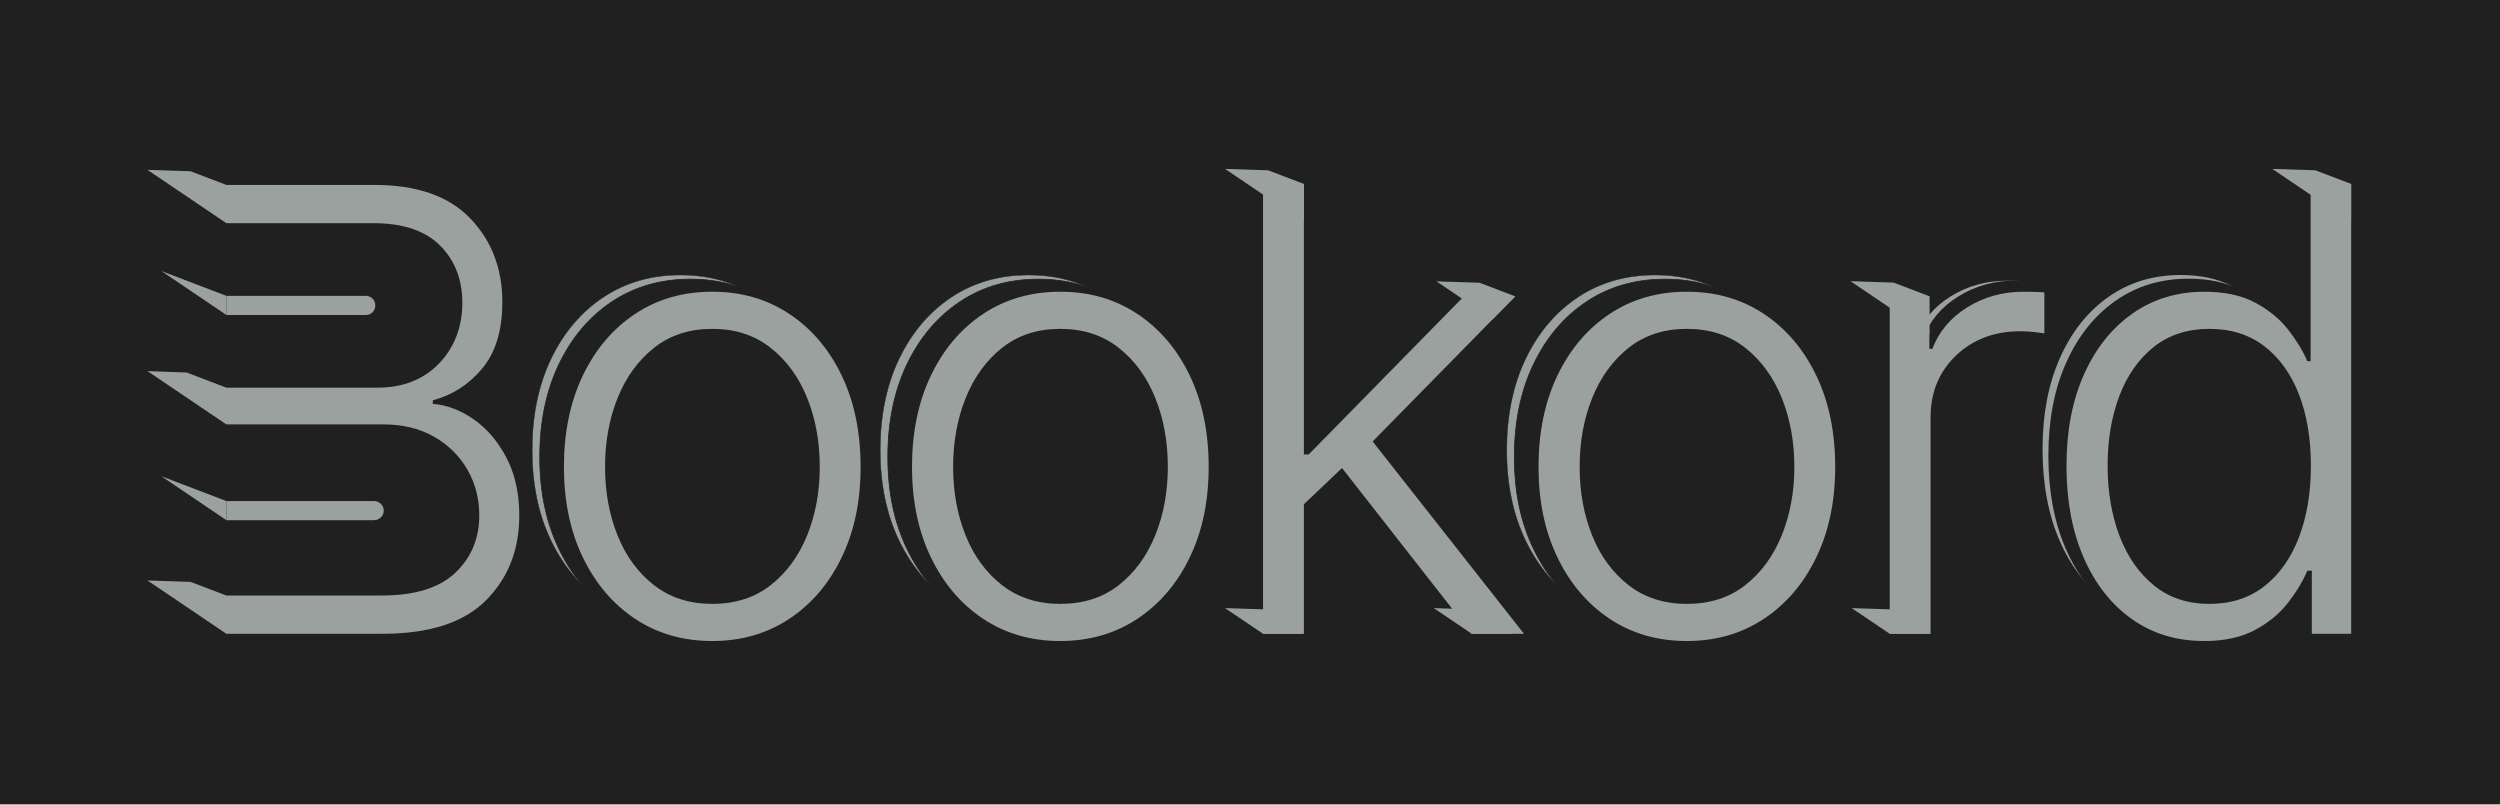
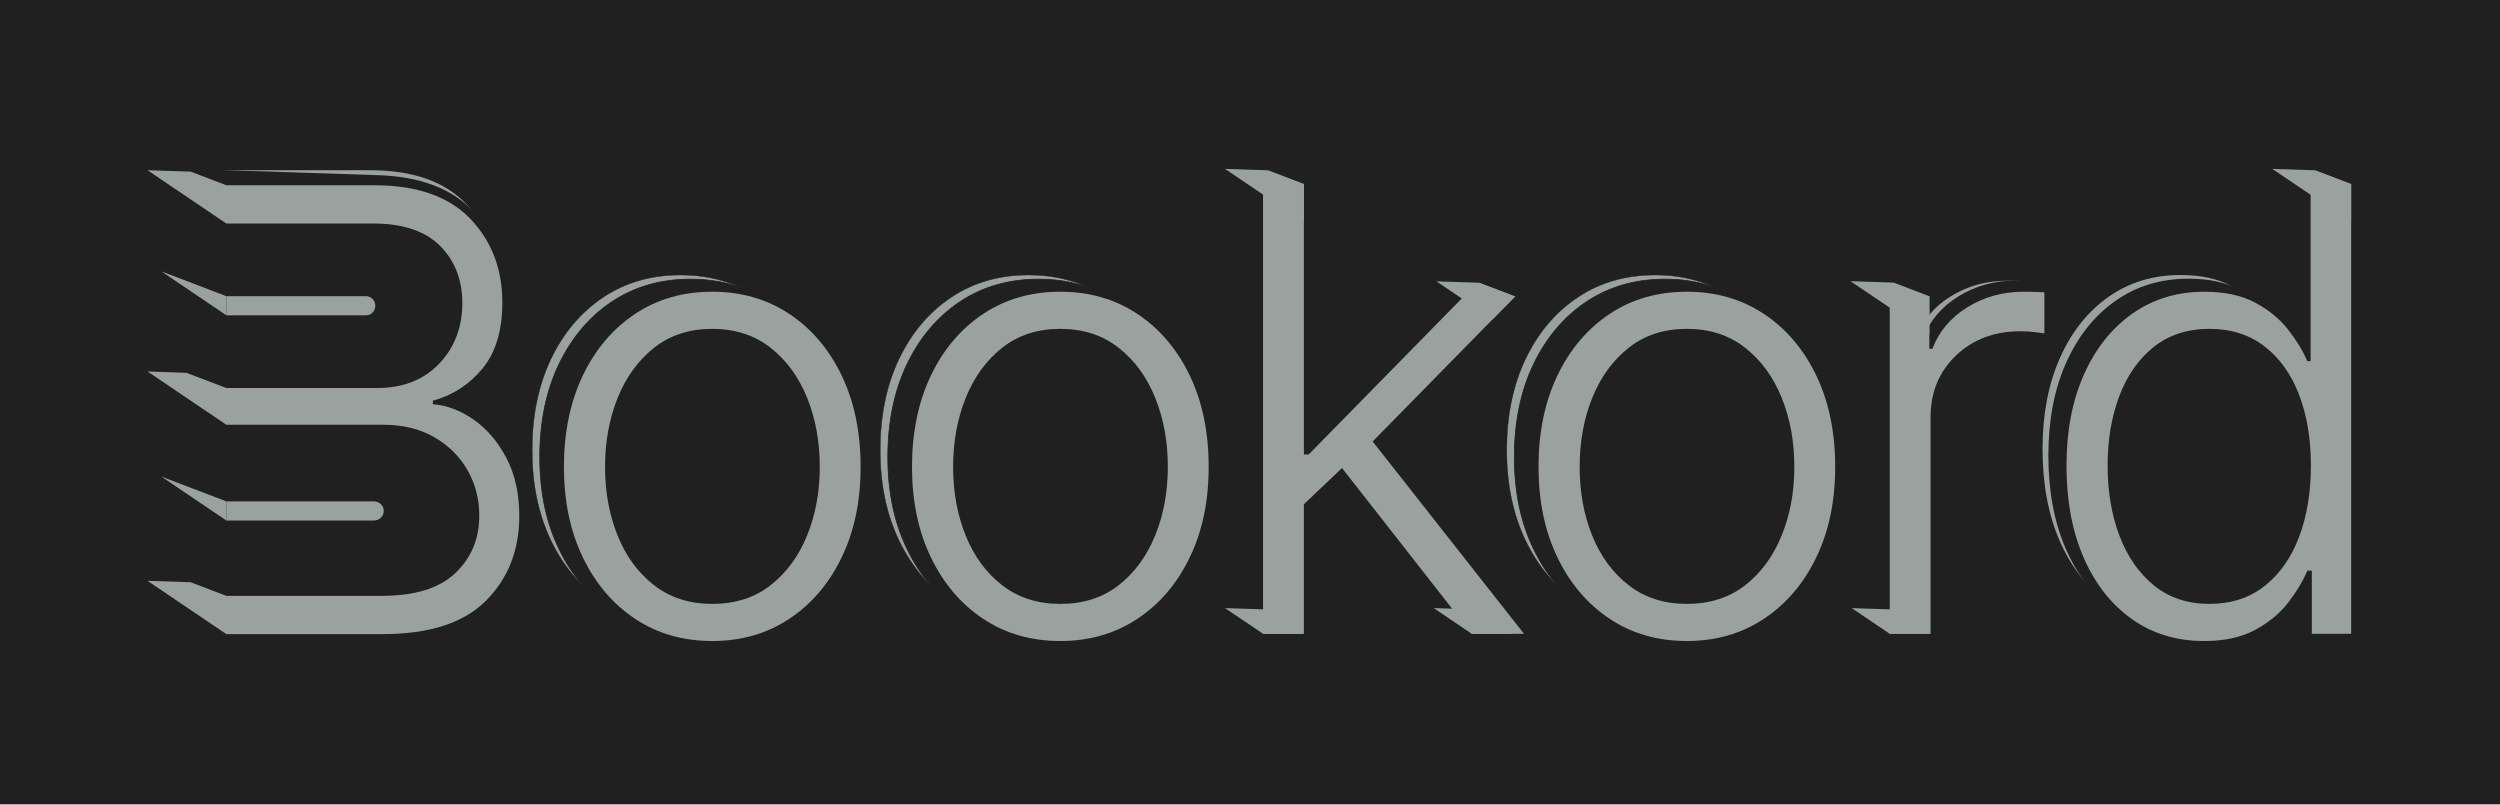
<svg xmlns="http://www.w3.org/2000/svg" id="Layer_2" data-name="Layer 2" viewBox="0 0 3182.62 1024">
  <defs>
    <style>
      .cls-1 {
        stroke-width: .5px;
      }

      .cls-1, .cls-2 {
        fill: #9ba19f;
      }

      .cls-1, .cls-3 {
        stroke: #231f20;
        stroke-miterlimit: 10;
      }

      .cls-4, .cls-3 {
        fill: #202020;
      }

      .cls-5 {
        fill: none;
      }
    </style>
  </defs>
  <g id="bg">
    <rect id="bounds" class="cls-5" width="3182.62" height="1024" />
    <rect id="fill" class="cls-4" width="3182.62" height="1024" />
  </g>
  <g id="Bookord">
    <g id="ookrd">
      <g>
        <path class="cls-1" d="m866.27,794.77c-37.21,0-69.95-9.42-98.24-28.25-28.29-18.83-50.46-44.9-66.52-78.21-16.05-33.3-24.08-71.74-24.08-115.3s8.03-82.82,24.08-116.26c16.06-33.44,38.23-59.57,66.52-78.4,28.29-18.83,61.03-28.25,98.24-28.25s69.63,9.42,98.05,28.25c28.41,18.83,50.65,44.97,66.71,78.4,16.06,33.44,24.08,72.19,24.08,116.26s-8.03,81.99-24.08,115.3c-16.05,33.31-38.29,59.38-66.71,78.21-28.42,18.83-61.1,28.25-98.05,28.25Zm0-47.27c29.3,0,54.09-7.94,74.35-23.83,20.26-15.88,35.74-37.02,46.45-63.41,10.7-26.39,16.06-55.47,16.06-87.24s-5.35-61.3-16.06-87.82c-10.7-26.52-26.25-47.78-46.64-63.8-20.39-16.01-45.11-24.02-74.16-24.02s-53.71,8.01-73.97,24.02c-20.26,16.02-35.74,37.28-46.45,63.8-10.7,26.52-16.05,55.79-16.05,87.82s5.29,60.86,15.86,87.24c10.57,26.39,26.05,47.53,46.45,63.41,20.39,15.89,45.11,23.83,74.16,23.83Z" />
        <path class="cls-3" d="m1046.24,463.67c-16.3-33.95-38.88-60.5-67.74-79.62-28.86-19.12-62.05-28.69-99.58-28.69s-71.05,9.57-99.78,28.69c-28.73,19.12-51.24,45.67-67.55,79.62-16.3,33.96-24.46,73.32-24.46,118.07s8.16,83.27,24.46,117.09c16.31,33.83,38.82,60.31,67.55,79.43,28.73,19.12,61.99,28.69,99.78,28.69s70.72-9.57,99.58-28.69c28.86-19.12,51.44-45.6,67.74-79.43,16.31-33.82,24.46-72.86,24.46-117.09s-8.15-84.11-24.46-118.07Z" />
        <path class="cls-2" d="m906.74,816.04c-37.21,0-69.95-9.42-98.24-28.25-28.29-18.83-50.46-44.9-66.52-78.21-16.05-33.3-24.08-71.74-24.08-115.3s8.03-82.82,24.08-116.26c16.06-33.44,38.23-59.57,66.52-78.4,28.29-18.83,61.03-28.25,98.24-28.25s69.63,9.42,98.05,28.25c28.41,18.83,50.65,44.97,66.71,78.4,16.06,33.44,24.08,72.19,24.08,116.26s-8.03,81.99-24.08,115.3c-16.05,33.31-38.29,59.38-66.71,78.21-28.42,18.83-61.1,28.25-98.05,28.25Zm0-47.27c29.3,0,54.09-7.94,74.35-23.83,20.26-15.88,35.74-37.02,46.45-63.41,10.7-26.39,16.06-55.47,16.06-87.24s-5.35-61.3-16.06-87.82c-10.7-26.52-26.25-47.78-46.64-63.8-20.39-16.01-45.11-24.02-74.16-24.02s-53.71,8.01-73.97,24.02c-20.26,16.02-35.74,37.28-46.45,63.8-10.7,26.52-16.05,55.79-16.05,87.82s5.29,60.86,15.86,87.24c10.57,26.39,26.05,47.53,46.45,63.41,20.39,15.89,45.11,23.83,74.16,23.83Z" />
      </g>
      <g>
        <path class="cls-1" d="m1309.37,794.77c-37.21,0-69.95-9.42-98.24-28.25-28.29-18.83-50.46-44.9-66.52-78.21-16.05-33.3-24.08-71.74-24.08-115.3s8.03-82.82,24.08-116.26c16.06-33.44,38.23-59.57,66.52-78.4,28.29-18.83,61.03-28.25,98.24-28.25s69.63,9.42,98.05,28.25c28.41,18.83,50.65,44.97,66.71,78.4,16.06,33.44,24.08,72.19,24.08,116.26s-8.03,81.99-24.08,115.3c-16.05,33.31-38.29,59.38-66.71,78.21-28.42,18.83-61.1,28.25-98.05,28.25Zm0-47.27c29.3,0,54.09-7.94,74.35-23.83,20.26-15.88,35.74-37.02,46.45-63.41,10.7-26.39,16.06-55.47,16.06-87.24s-5.35-61.3-16.06-87.82c-10.7-26.52-26.25-47.78-46.64-63.8-20.39-16.01-45.11-24.02-74.16-24.02s-53.71,8.01-73.97,24.02c-20.26,16.02-35.74,37.28-46.45,63.8-10.7,26.52-16.05,55.79-16.05,87.82s5.29,60.86,15.86,87.24c10.57,26.39,26.05,47.53,46.45,63.41,20.39,15.89,45.11,23.83,74.16,23.83Z" />
        <path class="cls-3" d="m1489.35,463.67c-16.3-33.95-38.88-60.5-67.74-79.62-28.86-19.12-62.05-28.69-99.58-28.69s-71.05,9.57-99.78,28.69c-28.73,19.12-51.24,45.67-67.55,79.62-16.3,33.96-24.46,73.32-24.46,118.07s8.16,83.27,24.46,117.09c16.31,33.83,38.82,60.31,67.55,79.43,28.73,19.12,61.99,28.69,99.78,28.69s70.72-9.57,99.58-28.69c28.86-19.12,51.44-45.6,67.74-79.43,16.31-33.82,24.46-72.86,24.46-117.09s-8.15-84.11-24.46-118.07Z" />
        <path class="cls-2" d="m1349.85,816.04c-37.21,0-69.95-9.42-98.24-28.25-28.29-18.83-50.46-44.9-66.52-78.21-16.05-33.3-24.08-71.74-24.08-115.3s8.03-82.82,24.08-116.26c16.06-33.44,38.23-59.57,66.52-78.4,28.29-18.83,61.03-28.25,98.24-28.25s69.63,9.42,98.05,28.25c28.41,18.83,50.65,44.97,66.71,78.4,16.06,33.44,24.08,72.19,24.08,116.26s-8.03,81.99-24.08,115.3c-16.05,33.31-38.29,59.38-66.71,78.21-28.42,18.83-61.1,28.25-98.05,28.25Zm0-47.27c29.3,0,54.09-7.94,74.35-23.83,20.26-15.88,35.74-37.02,46.45-63.41,10.7-26.39,16.06-55.47,16.06-87.24s-5.35-61.3-16.06-87.82c-10.7-26.52-26.25-47.78-46.64-63.8-20.39-16.01-45.11-24.02-74.16-24.02s-53.71,8.01-73.97,24.02c-20.26,16.02-35.74,37.28-46.45,63.8-10.7,26.52-16.05,55.79-16.05,87.82s5.29,60.86,15.86,87.24c10.57,26.39,26.05,47.53,46.45,63.41,20.39,15.89,45.11,23.83,74.16,23.83Z" />
      </g>
      <g>
        <polygon class="cls-2" points="1659.9 234.17 1614.41 216.8 1559.54 215.02 1659.9 282.87 1659.9 234.17" />
        <polygon class="cls-2" points="1900.17 406.51 1929.02 377.32 1883.53 359.95 1828.66 358.17 1900.17 406.51" />
        <polygon class="cls-2" points="1607.91 775.72 1559.54 774.16 1607.91 806.82 1659.9 806.82 1607.91 775.72" />
        <polygon class="cls-2" points="1873.58 775.72 1825.22 774.16 1873.58 806.82 1925.57 806.82 1873.58 775.72" />
        <path class="cls-2" d="m1607.91,806.82V234.17h51.99v344.36h6.12l197.63-201.39h65.37l-181.58,184.86,192.66,244.82h-66.51l-165.14-211-48.55,46.12v164.88h-51.99Z" />
      </g>
      <g>
        <path class="cls-1" d="m2106.96,794.77c-37.21,0-69.95-9.42-98.24-28.25-28.29-18.83-50.46-44.9-66.52-78.21-16.05-33.3-24.08-71.74-24.08-115.3s8.03-82.82,24.08-116.26c16.06-33.44,38.23-59.57,66.52-78.4,28.29-18.83,61.03-28.25,98.24-28.25s69.63,9.42,98.05,28.25c28.41,18.83,50.65,44.97,66.71,78.4,16.06,33.44,24.08,72.19,24.08,116.26s-8.03,81.99-24.08,115.3c-16.05,33.31-38.29,59.38-66.71,78.21-28.42,18.83-61.1,28.25-98.05,28.25Zm0-47.27c29.3,0,54.09-7.94,74.35-23.83,20.26-15.88,35.74-37.02,46.45-63.41,10.7-26.39,16.06-55.47,16.06-87.24s-5.35-61.3-16.06-87.82c-10.7-26.52-26.25-47.78-46.64-63.8-20.39-16.01-45.11-24.02-74.16-24.02s-53.71,8.01-73.97,24.02c-20.26,16.02-35.74,37.28-46.45,63.8-10.7,26.52-16.05,55.79-16.05,87.82s5.29,60.86,15.86,87.24c10.57,26.39,26.05,47.53,46.45,63.41,20.39,15.89,45.11,23.83,74.16,23.83Z" />
        <path class="cls-3" d="m2286.94,463.67c-16.3-33.95-38.88-60.5-67.74-79.62-28.86-19.12-62.05-28.69-99.58-28.69s-71.05,9.57-99.78,28.69c-28.73,19.12-51.24,45.67-67.55,79.62-16.3,33.96-24.46,73.32-24.46,118.07s8.16,83.27,24.46,117.09c16.31,33.83,38.82,60.31,67.55,79.43,28.73,19.12,61.99,28.69,99.78,28.69s70.72-9.57,99.58-28.69c28.86-19.12,51.44-45.6,67.74-79.43,16.31-33.82,24.46-72.86,24.46-117.09s-8.15-84.11-24.46-118.07Z" />
        <path class="cls-2" d="m2147.44,816.04c-37.21,0-69.95-9.42-98.24-28.25-28.29-18.83-50.46-44.9-66.52-78.21-16.05-33.3-24.08-71.74-24.08-115.3s8.03-82.82,24.08-116.26c16.06-33.44,38.23-59.57,66.52-78.4,28.29-18.83,61.03-28.25,98.24-28.25s69.63,9.42,98.05,28.25c28.41,18.83,50.65,44.97,66.71,78.4,16.06,33.44,24.08,72.19,24.08,116.26s-8.03,81.99-24.08,115.3c-16.05,33.31-38.29,59.38-66.71,78.21-28.42,18.83-61.1,28.25-98.05,28.25Zm0-47.27c29.3,0,54.09-7.94,74.35-23.83,20.26-15.88,35.74-37.02,46.45-63.41,10.7-26.39,16.06-55.47,16.06-87.24s-5.35-61.3-16.06-87.82c-10.7-26.52-26.25-47.78-46.64-63.8-20.39-16.01-45.11-24.02-74.16-24.02s-53.71,8.01-73.97,24.02c-20.26,16.02-35.74,37.28-46.45,63.8-10.7,26.52-16.05,55.79-16.05,87.82s5.29,60.86,15.86,87.24c10.57,26.39,26.05,47.53,46.45,63.41,20.39,15.89,45.11,23.83,74.16,23.83Z" />
      </g>
      <g>
        <path class="cls-2" d="m2438.99,430.01c8.41-22.03,23.25-39.65,44.53-52.85,21.28-13.19,45.17-19.79,71.68-19.79,4.07,0,8.66.07,13.76.19,5.09.13,9.3.32,12.62.58v52.27c-1.79-.25-5.61-.77-11.47-1.54-5.87-.77-12.23-1.15-19.11-1.15-33.13,0-60.46,10.32-82,30.94-21.54,20.63-32.3,46.83-32.3,78.59" />
        <path class="cls-4" d="m2447.97,430.9c8.53-22.36,23.59-40.23,45.19-53.62,21.59-13.39,45.83-20.08,72.72-20.08,4.13,0,8.79.07,13.96.19,5.17.13,9.44.33,12.8.58v53.03c-1.81-.26-6.6,9.41-11.81,12.39-8.57,4.89-12.84,6.17-17.62,11.26-3.43,3.65-5.32,9.18-27.17,30.1-21.85,20.93-16.9,16.64-90.4,54.66" />
        <path class="cls-2" d="m2405.71,806.82v-429.68h50.46v66.87h3.82c8.41-22.03,23.25-39.65,44.53-52.85,21.28-13.19,45.17-19.79,71.68-19.79,4.07,0,8.66.07,13.76.19,5.09.13,9.3.32,12.62.58v52.27c-1.79-.25-5.61-.77-11.47-1.54-5.87-.77-12.23-1.15-19.11-1.15-33.13,0-60.46,10.32-82,30.94-21.54,20.63-32.3,46.83-32.3,78.59v275.56h-51.99Z" />
        <polygon class="cls-2" points="2456.17 377.14 2410.68 359.76 2355.81 357.99 2456.17 425.84 2456.17 377.14" />
        <polygon class="cls-2" points="2405.66 775.72 2357.29 774.16 2405.66 806.82 2457.65 806.82 2405.66 775.72" />
      </g>
      <g>
        <path class="cls-2" d="m2906.84,438.49c-5.6-13.07-13.69-26.38-24.27-39.96-10.58-13.57-24.53-25.04-41.85-34.4-17.34-9.35-39-14.02-64.99-14.02-34.66,0-65.19,9.29-91.56,27.86-26.38,18.58-46.96,44.46-61.74,77.64-14.78,33.18-22.17,71.93-22.17,116.26s7.33,83.58,21.98,117.03c14.65,33.43,35.1,59.44,61.35,78.02,26.25,18.58,56.84,27.86,91.75,27.86,25.74,0,47.34-4.67,64.8-14.02,17.45-9.35,31.53-20.95,42.24-34.78,10.71-13.84,18.86-27.42,24.46-40.74,0,0,35.05-93.44,35.05-129.79l-35.05-136.94Zm-10.51,223.88c-10.07,26.52-24.72,47.34-43.96,62.45-19.25,15.12-42.62,22.68-70.15,22.68s-51.29-7.82-70.53-23.45c-19.24-15.62-33.89-36.7-43.96-63.22-10.07-26.52-15.09-56.31-15.09-89.36s4.96-62.32,14.9-88.59c9.94-26.26,24.52-47.08,43.77-62.45,19.24-15.37,42.87-23.06,70.91-23.06s50.9,7.44,70.15,22.29c19.24,14.86,33.89,35.36,43.96,61.49,10.07,26.14,15.1,56.25,15.1,90.32s-5.03,64.38-15.1,90.9Z" />
        <path class="cls-4" d="m2919.16,444.6c-5.69-13.27-13.91-26.8-24.66-40.6-10.75-13.79-24.93-25.44-42.52-34.95-17.62-9.5-39.62-14.25-66.03-14.25-35.22,0-66.23,9.44-93.02,28.3-26.8,18.88-47.71,45.17-62.73,78.89-15.02,33.71-22.53,73.08-22.53,118.12s7.45,84.92,22.34,118.9c14.89,33.97,35.66,60.39,62.33,79.27,26.67,18.88,57.75,28.3,93.22,28.3,26.15,0,48.09-4.75,65.83-14.25,17.73-9.5,32.04-21.28,42.92-35.34,10.88-14.07,19.16-27.86,24.85-41.4,0,0,35.61-94.94,35.61-131.87l-35.61-139.13Z" />
        <polygon class="cls-2" points="2993.12 234.17 2947.63 216.8 2892.76 215.02 2993.12 282.87 2993.12 234.17" />
        <path class="cls-2" d="m2805.81,816.04c-34.92,0-65.5-9.28-91.74-27.86-26.25-18.57-46.7-44.58-61.35-78.02-14.66-33.44-21.98-72.45-21.98-117.03s7.39-83.07,22.17-116.26c14.78-33.18,35.36-59.05,61.74-77.63,26.38-18.57,56.89-27.86,91.55-27.86,25.99,0,47.65,4.68,64.99,14.03,17.33,9.36,31.28,20.82,41.86,34.4,10.57,13.58,18.67,26.9,24.27,39.97h4.21v-225.6h51.61v572.65h-50.08v-80.32h-5.73c-5.61,13.33-13.76,26.9-24.47,40.74-10.7,13.84-24.79,25.43-42.24,34.78-17.46,9.35-39.06,14.03-64.8,14.03Zm6.88-47.27c27.52,0,50.9-7.55,70.15-22.68,19.24-15.11,33.89-35.93,43.96-62.45,10.06-26.52,15.1-56.81,15.1-90.89s-5.04-64.18-15.1-90.32c-10.07-26.13-24.72-46.63-43.96-61.49-19.24-14.86-42.62-22.29-70.15-22.29s-51.67,7.69-70.91,23.06c-19.24,15.37-33.83,36.19-43.77,62.45-9.94,26.27-14.91,55.79-14.91,88.59s5.03,62.84,15.1,89.36c10.06,26.52,24.72,47.6,43.96,63.22,19.24,15.63,42.75,23.44,70.53,23.44Z" />
      </g>
    </g>
-     <g id="B">
+     <g>
+       <g id="top_" data-name="top )">
+         <path class="cls-5" d="m254.47,377.06c-6.52,0-11.8,5.45-11.8,12.17h0c0,6.72,5.28,12.17,11.8,12.17h33.68v-24.35h-33.68Z" />
+         <path class="cls-2" d="m466,377.06h-177.85v24.35h177.85c6.52,0,11.8-5.45,11.8-12.17h0c0-6.72-5.28-12.17-11.8-12.17Z" />
+         <polygon class="cls-2" points="288.15 377.06 205.43 345.47 208.27 347.39 288.15 401.41 288.15 377.06" />
+       </g>
+       <g id="bottom_" data-name="bottom )">
+         <path class="cls-5" d="m265.22,639.96c-6.52,0-11.8,5.45-11.8,12.17h0c0,6.72,5.28,12.17,11.8,12.17h33.68v-24.35h-33.68Z" />
+         <path class="cls-2" d="m476.08,638.29h-187.93v24.35h187.93c6.89,0,12.47-5.45,12.47-12.17h0c0-6.72-5.58-12.17-12.47-12.17Z" />
+         <polygon class="cls-2" points="288.15 638.29 205.43 606.7 208.27 608.61 288.15 662.64 288.15 638.29" />
+       </g>
      <g>
-         <g id="top_" data-name="top )">
-           <path class="cls-5" d="m254.47,376.63c-6.52,0-11.8,5.45-11.8,12.17h0c0,6.72,5.28,12.17,11.8,12.17h33.68v-24.35h-33.68Z" />
-           <path class="cls-2" d="m466,376.63h-177.85v24.35h177.85c6.52,0,11.8-5.45,11.8-12.17h0c0-6.72-5.28-12.17-11.8-12.17Z" />
-         </g>
-         <g id="bottom_" data-name="bottom )">
-           <path class="cls-5" d="m265.22,639.53c-6.52,0-11.8,5.45-11.8,12.17h0c0,6.72,5.28,12.17,11.8,12.17h33.68v-24.35h-33.68Z" />
-           <path class="cls-2" d="m476.08,637.86h-187.93v24.35h187.93c6.89,0,12.47-5.45,12.47-12.17h0c0-6.72-5.58-12.17-12.47-12.17Z" />
-         </g>
-         <g>
-           <path class="cls-2" d="m644.52,582.28c-11.03-20.84-24.97-37.07-41.82-48.71-16.86-11.63-34.09-18.08-51.69-19.37v-4.6c25.03-6.65,46.04-20.2,63.02-40.65,16.97-20.45,25.47-48.58,25.47-84.37,0-42.69-13.63-78.22-40.9-106.6-27.27-28.38-67.92-42.57-121.95-42.57h-188.5s-45.49-17.37-45.49-17.37l-54.87-1.78,100.36,67.85h0s52.8,0,52.8,0h139.65v.07c34.91.82,61.42,10.26,79.52,28.31,18.96,18.92,28.45,43.34,28.45,73.25s-9.91,56.62-29.74,77.08c-19.78,20.4-45.86,30.63-78.23,30.68h0s-.23,0-.23,0h-192.22l-50.57-19.28-49.79-1.78,100.36,67.85h200.03c24.53,0,45.91,5.18,64.13,15.53,18.22,10.36,32.41,24.3,42.57,41.81,10.16,17.51,15.25,37,15.25,58.47,0,29.41-10.16,53.76-30.49,73.06-20.33,19.31-51.56,28.95-93.69,28.95h-197.8s-45.49-17.36-45.49-17.36l-54.87-1.78,100.36,67.85h198.91c59.49,0,103.36-14.18,131.62-42.56,28.26-28.38,42.39-64.3,42.39-107.77,0-28.63-5.52-53.36-16.55-74.2Z" />
-           <polygon class="cls-2" points="288.15 376.63 205.43 345.04 208.27 346.96 288.15 400.98 288.15 376.63" />
-           <polygon class="cls-2" points="288.15 637.86 205.43 606.26 208.27 608.18 288.15 662.2 288.15 637.86" />
-         </g>
+         <path class="cls-2" d="m633.98,365.87c0-42.69-13.63-78.22-40.9-106.6-27.27-28.38-67.92-42.57-121.95-42.57h-188.5s0,48.7,0,48.7h0s52.8,0,52.8,0h139.65v.07c34.91.82,61.42,10.26,79.52,28.31,18.96,18.92,28.45,43.34,28.45,73.25" />
+         <path class="cls-4" d="m641.32,379.68c1.42-43.29-11.22-79.78-37.93-109.46-26.71-29.69-67.46-45.43-122.26-47.23l-191.16-6.27-26.96-.88-.87,26.48-.75,22.9,80.5,2.64,57.46,25.41,52.96,17.46c35.37,2,10.63-4,44.61,41.65,18.6,19.82,29.47,39.7,92.7,26.78" />
      </g>
+       <path class="cls-2" d="m644.52,582.72c-11.03-20.84-24.97-37.07-41.82-48.71-16.86-11.63-34.09-18.08-51.69-19.37v-4.6c25.03-6.65,46.04-20.2,63.02-40.65,16.97-20.45,25.47-48.58,25.47-84.37,0-42.69-13.63-78.22-40.9-106.6-27.27-28.38-67.92-42.57-121.95-42.57h-188.5s-45.49-17.37-45.49-17.37l-54.87-1.78,100.36,67.85h0s52.8,0,52.8,0h139.65v.07c34.91.82,61.42,10.26,79.52,28.31,18.96,18.92,28.45,43.34,28.45,73.25s-9.91,56.62-29.74,77.08c-19.78,20.4-45.86,30.63-78.23,30.68h0s-.23,0-.23,0h-192.22l-50.57-19.28-49.79-1.78,100.36,67.85h200.03c24.53,0,45.91,5.18,64.13,15.53,18.22,10.36,32.41,24.3,42.57,41.81,10.16,17.51,15.25,37,15.25,58.47,0,29.41-10.16,53.76-30.49,73.06-20.33,19.31-51.56,28.95-93.69,28.95h-197.8s-45.49-17.36-45.49-17.36l-54.87-1.78,100.36,67.85h198.91c59.49,0,103.36-14.18,131.62-42.56,28.26-28.38,42.39-64.3,42.39-107.77,0-28.63-5.52-53.36-16.55-74.2Z" />
    </g>
  </g>
</svg>
